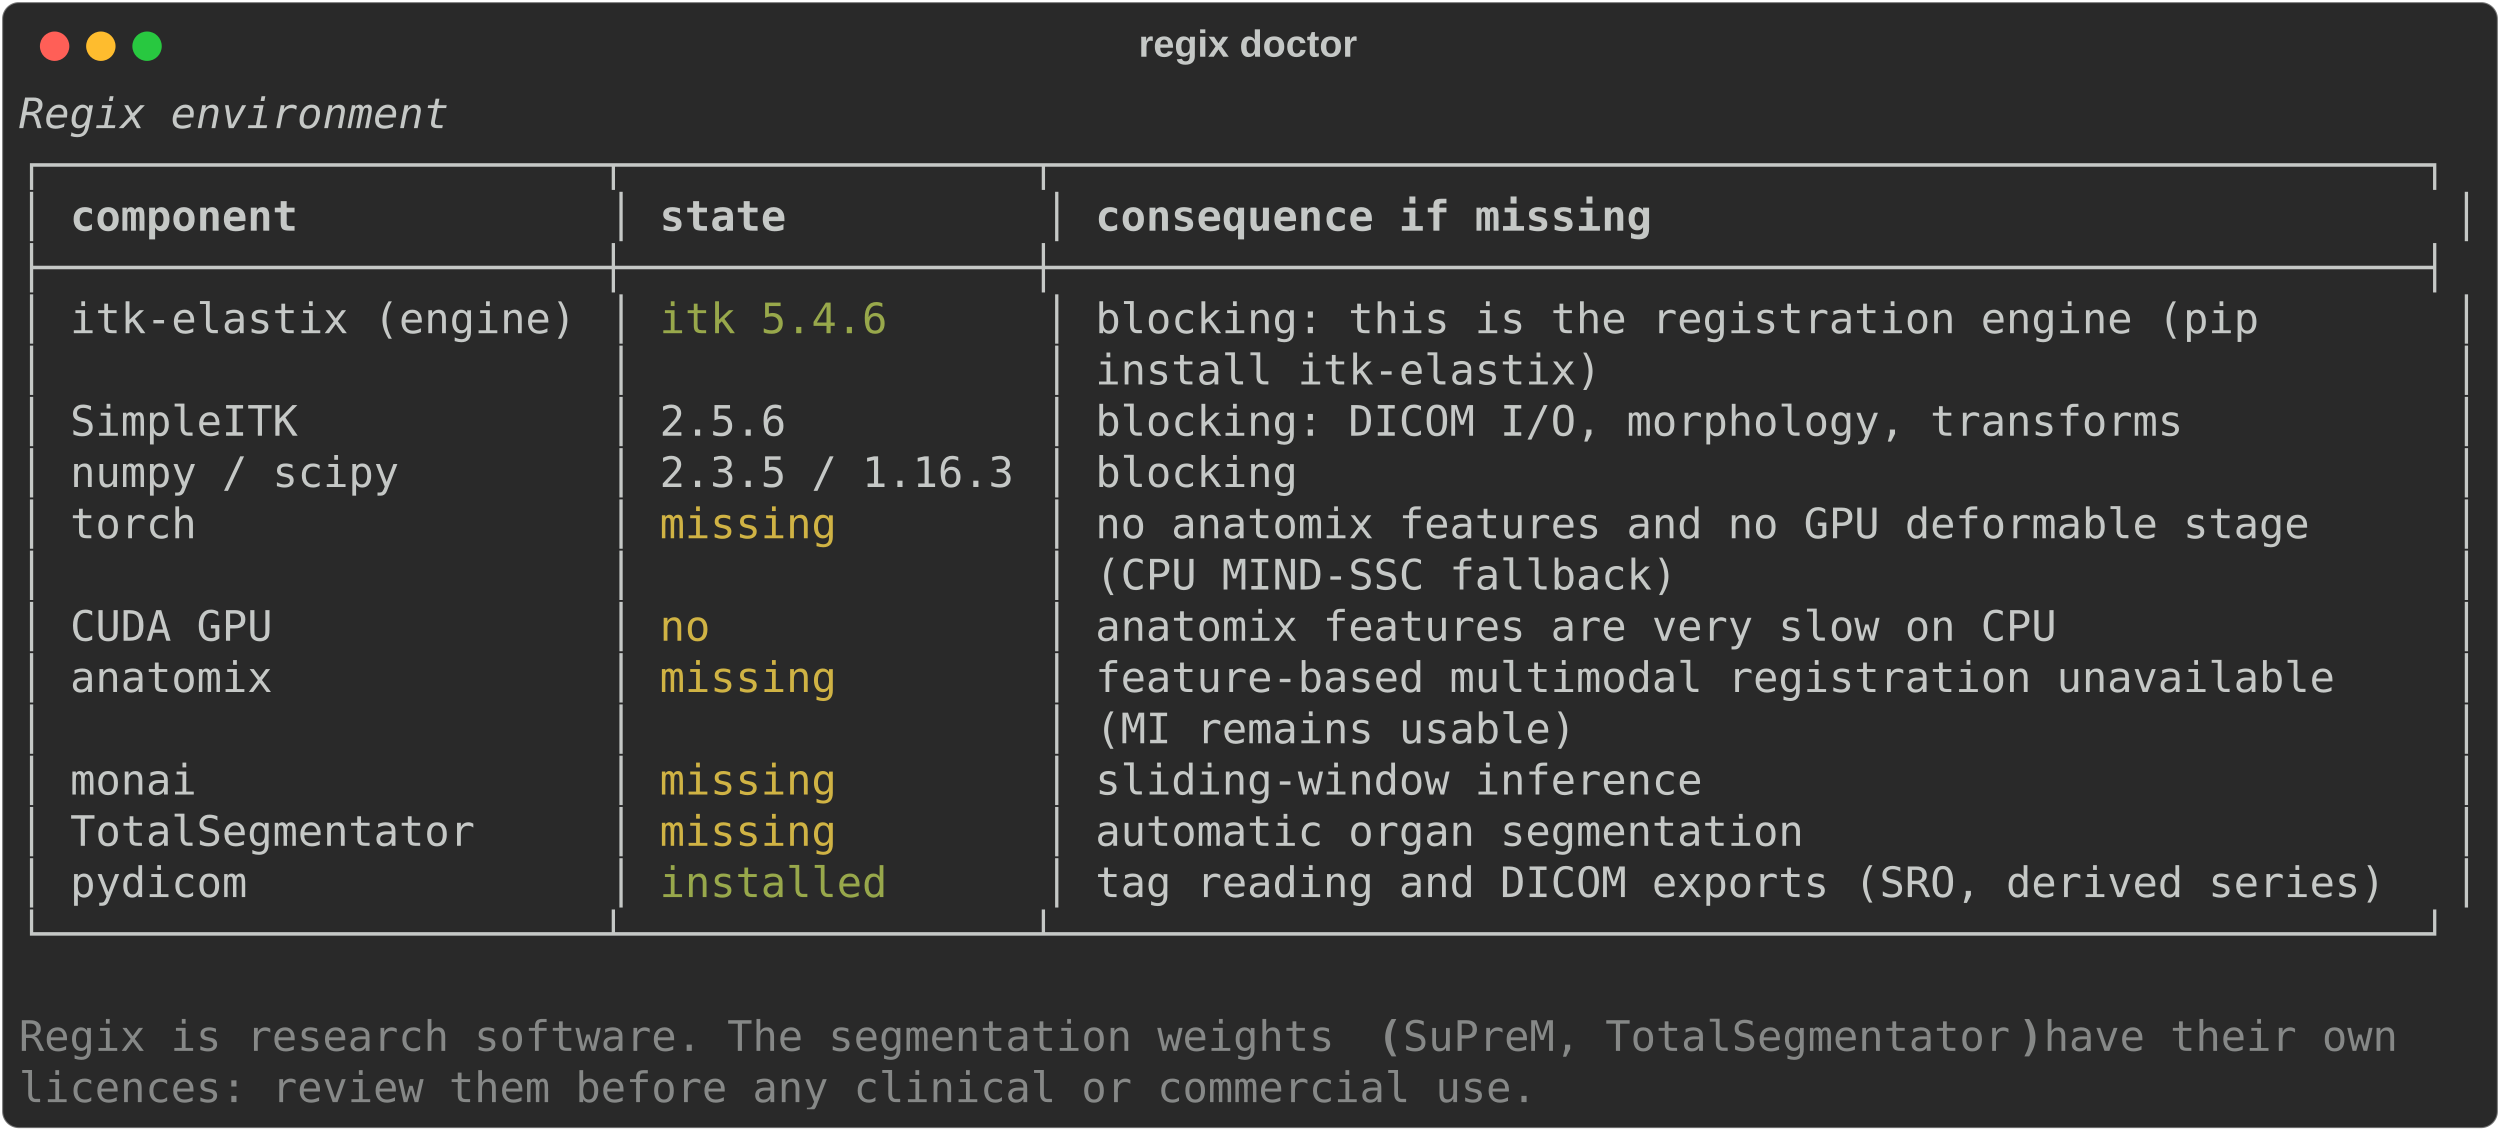
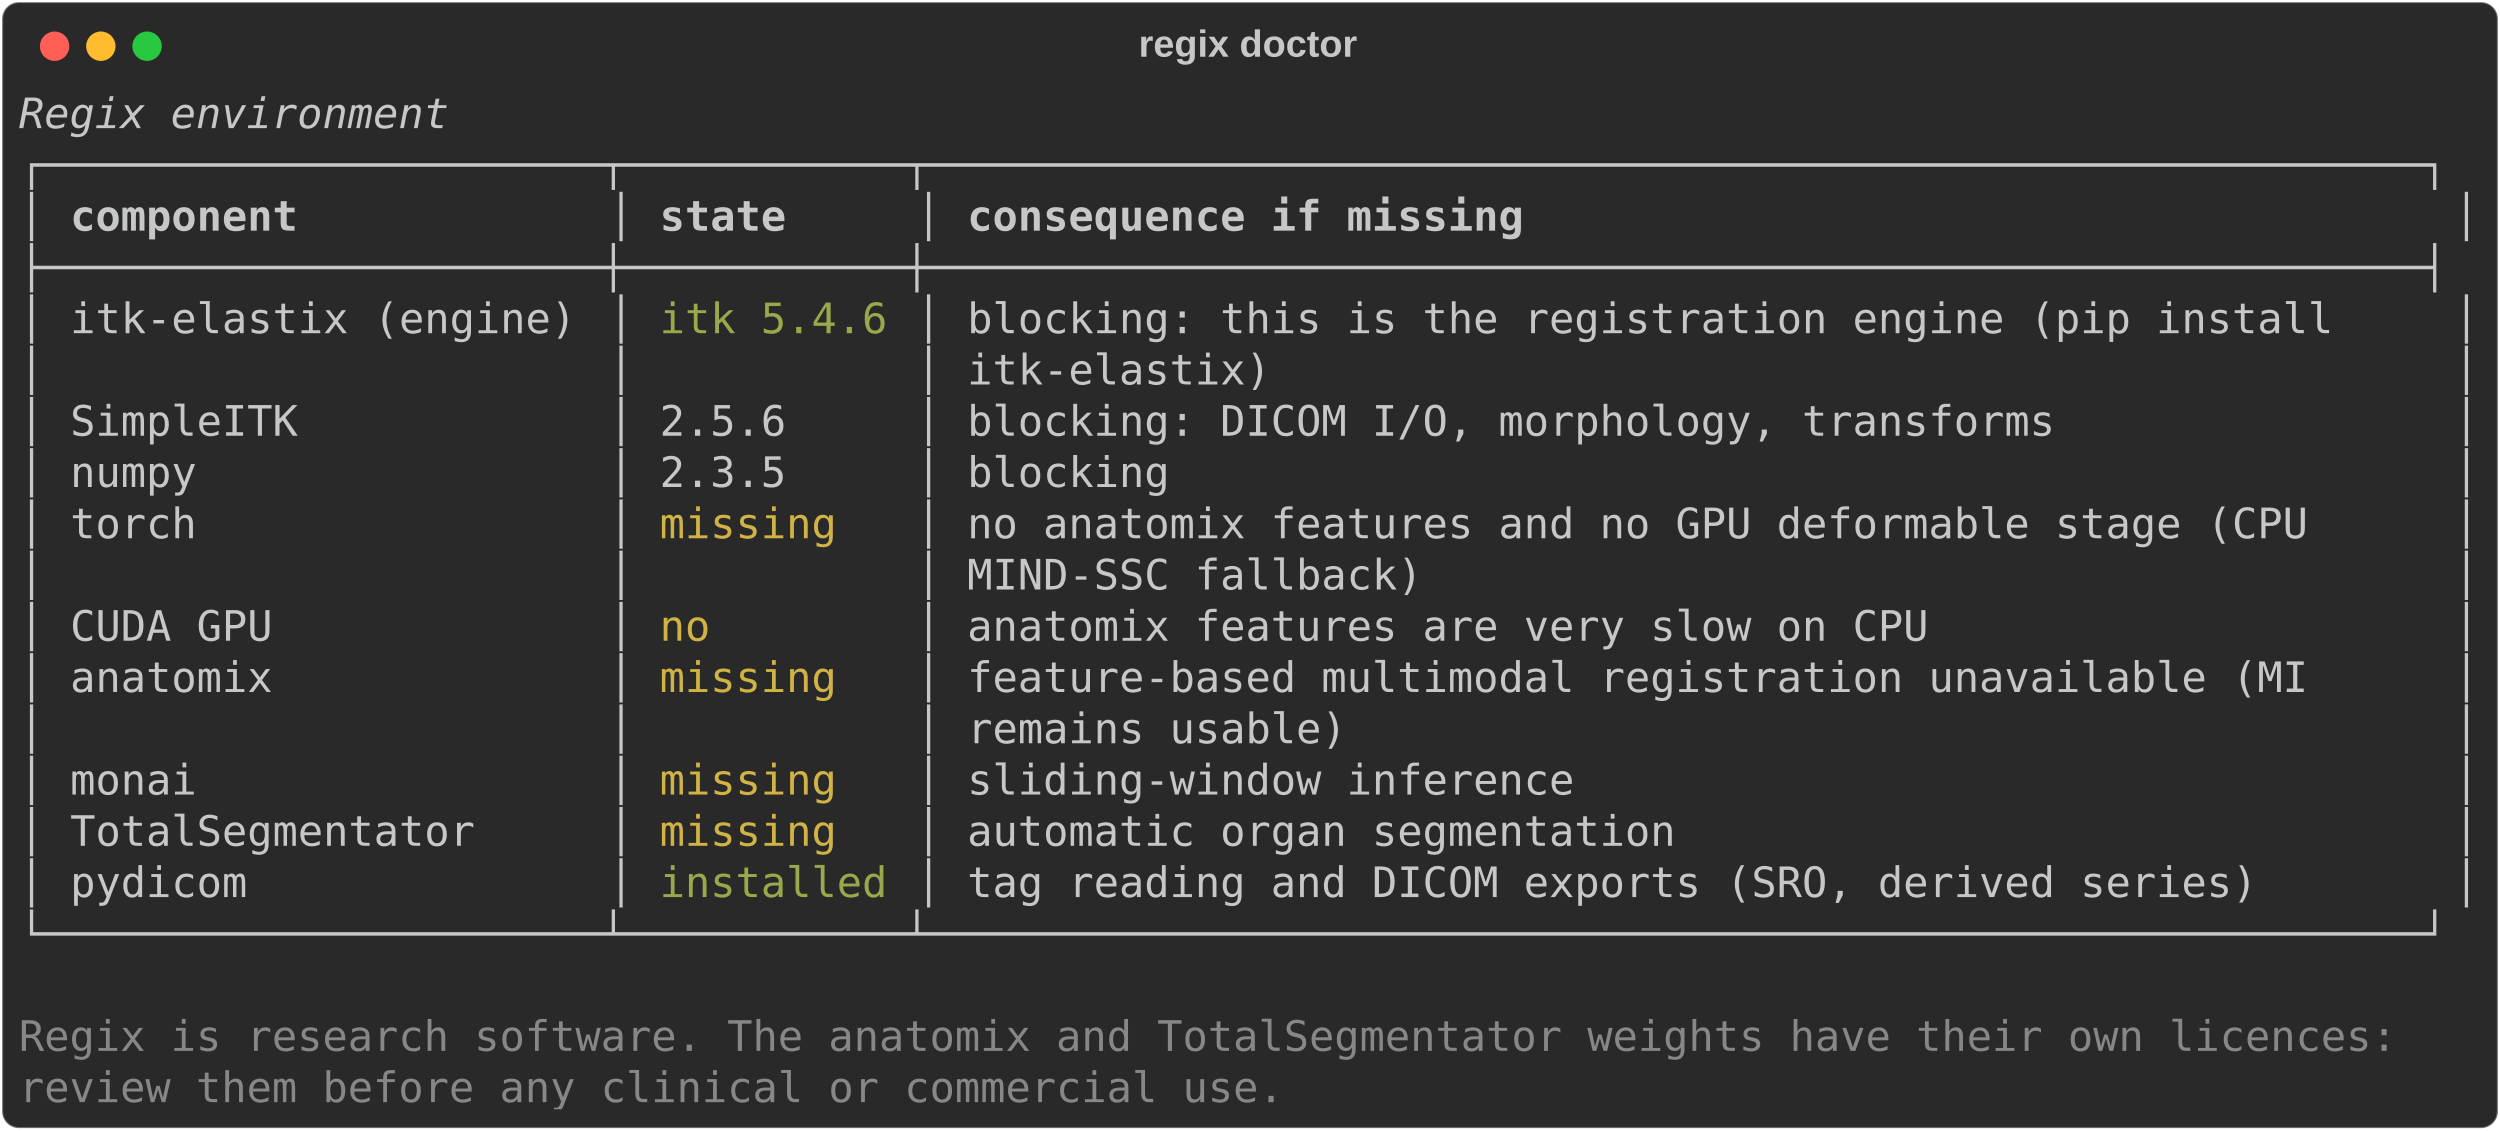
<svg xmlns="http://www.w3.org/2000/svg" class="rich-terminal" viewBox="0 0 1190 538.0">
  <style>

    @font-face {
        font-family: "Fira Code";
        src: local("FiraCode-Regular"),
                url("https://cdnjs.cloudflare.com/ajax/libs/firacode/6.2.0/woff2/FiraCode-Regular.woff2") format("woff2"),
                url("https://cdnjs.cloudflare.com/ajax/libs/firacode/6.2.0/woff/FiraCode-Regular.woff") format("woff");
        font-style: normal;
        font-weight: 400;
    }
    @font-face {
        font-family: "Fira Code";
        src: local("FiraCode-Bold"),
                url("https://cdnjs.cloudflare.com/ajax/libs/firacode/6.2.0/woff2/FiraCode-Bold.woff2") format("woff2"),
                url("https://cdnjs.cloudflare.com/ajax/libs/firacode/6.2.0/woff/FiraCode-Bold.woff") format("woff");
        font-style: bold;
        font-weight: 700;
    }

-     .terminal-2096891806-matrix {
+     .terminal-2519517599-matrix {
        font-family: Fira Code, monospace;
        font-size: 20px;
        line-height: 24.4px;
        font-variant-east-asian: full-width;
    }

-     .terminal-2096891806-title {
+     .terminal-2519517599-title {
        font-size: 18px;
        font-weight: bold;
        font-family: arial;
    }

-     .terminal-2096891806-r1 { fill: #c5c8c6;font-style: italic; }
- .terminal-2096891806-r2 { fill: #c5c8c6 }
- .terminal-2096891806-r3 { fill: #c5c8c6;font-weight: bold }
- .terminal-2096891806-r4 { fill: #98a84b }
- .terminal-2096891806-r5 { fill: #d0b344 }
- .terminal-2096891806-r6 { fill: #868887 }
- .terminal-2096891806-r7 { fill: #868887;font-weight: bold }
+     .terminal-2519517599-r1 { fill: #c5c8c6;font-style: italic; }
+ .terminal-2519517599-r2 { fill: #c5c8c6 }
+ .terminal-2519517599-r3 { fill: #c5c8c6;font-weight: bold }
+ .terminal-2519517599-r4 { fill: #98a84b }
+ .terminal-2519517599-r5 { fill: #d0b344 }
+ .terminal-2519517599-r6 { fill: #868887 }
    </style>
  <defs>
-     <clipPath id="terminal-2096891806-clip-terminal">
+     <clipPath id="terminal-2519517599-clip-terminal">
      <rect x="0" y="0" width="1170.2" height="487.0" />
    </clipPath>
-     <clipPath id="terminal-2096891806-line-0">
+     <clipPath id="terminal-2519517599-line-0">
      <rect x="0" y="1.5" width="1171.2" height="24.65" />
    </clipPath>
-     <clipPath id="terminal-2096891806-line-1">
+     <clipPath id="terminal-2519517599-line-1">
      <rect x="0" y="25.9" width="1171.2" height="24.65" />
    </clipPath>
-     <clipPath id="terminal-2096891806-line-2">
+     <clipPath id="terminal-2519517599-line-2">
      <rect x="0" y="50.3" width="1171.2" height="24.65" />
    </clipPath>
-     <clipPath id="terminal-2096891806-line-3">
+     <clipPath id="terminal-2519517599-line-3">
      <rect x="0" y="74.7" width="1171.2" height="24.65" />
    </clipPath>
-     <clipPath id="terminal-2096891806-line-4">
+     <clipPath id="terminal-2519517599-line-4">
      <rect x="0" y="99.1" width="1171.2" height="24.65" />
    </clipPath>
-     <clipPath id="terminal-2096891806-line-5">
+     <clipPath id="terminal-2519517599-line-5">
      <rect x="0" y="123.5" width="1171.2" height="24.65" />
    </clipPath>
-     <clipPath id="terminal-2096891806-line-6">
+     <clipPath id="terminal-2519517599-line-6">
      <rect x="0" y="147.9" width="1171.2" height="24.65" />
    </clipPath>
-     <clipPath id="terminal-2096891806-line-7">
+     <clipPath id="terminal-2519517599-line-7">
      <rect x="0" y="172.3" width="1171.2" height="24.65" />
    </clipPath>
-     <clipPath id="terminal-2096891806-line-8">
+     <clipPath id="terminal-2519517599-line-8">
      <rect x="0" y="196.7" width="1171.2" height="24.65" />
    </clipPath>
-     <clipPath id="terminal-2096891806-line-9">
+     <clipPath id="terminal-2519517599-line-9">
      <rect x="0" y="221.1" width="1171.2" height="24.65" />
    </clipPath>
-     <clipPath id="terminal-2096891806-line-10">
+     <clipPath id="terminal-2519517599-line-10">
      <rect x="0" y="245.5" width="1171.2" height="24.65" />
    </clipPath>
-     <clipPath id="terminal-2096891806-line-11">
+     <clipPath id="terminal-2519517599-line-11">
      <rect x="0" y="269.9" width="1171.2" height="24.65" />
    </clipPath>
-     <clipPath id="terminal-2096891806-line-12">
+     <clipPath id="terminal-2519517599-line-12">
      <rect x="0" y="294.3" width="1171.2" height="24.65" />
    </clipPath>
-     <clipPath id="terminal-2096891806-line-13">
+     <clipPath id="terminal-2519517599-line-13">
      <rect x="0" y="318.7" width="1171.2" height="24.65" />
    </clipPath>
-     <clipPath id="terminal-2096891806-line-14">
+     <clipPath id="terminal-2519517599-line-14">
      <rect x="0" y="343.1" width="1171.2" height="24.65" />
    </clipPath>
-     <clipPath id="terminal-2096891806-line-15">
+     <clipPath id="terminal-2519517599-line-15">
      <rect x="0" y="367.5" width="1171.2" height="24.65" />
    </clipPath>
-     <clipPath id="terminal-2096891806-line-16">
+     <clipPath id="terminal-2519517599-line-16">
      <rect x="0" y="391.9" width="1171.2" height="24.65" />
    </clipPath>
-     <clipPath id="terminal-2096891806-line-17">
+     <clipPath id="terminal-2519517599-line-17">
      <rect x="0" y="416.3" width="1171.2" height="24.65" />
    </clipPath>
-     <clipPath id="terminal-2096891806-line-18">
+     <clipPath id="terminal-2519517599-line-18">
      <rect x="0" y="440.7" width="1171.2" height="24.65" />
    </clipPath>
  </defs>
  <rect fill="#292929" stroke="rgba(255,255,255,0.35)" stroke-width="1" x="1" y="1" width="1188" height="536" rx="8" />
-   <text class="terminal-2096891806-title" fill="#c5c8c6" text-anchor="middle" x="594" y="27">regix doctor</text>
+   <text class="terminal-2519517599-title" fill="#c5c8c6" text-anchor="middle" x="594" y="27">regix doctor</text>
  <g transform="translate(26,22)">
    <circle cx="0" cy="0" r="7" fill="#ff5f57" />
    <circle cx="22" cy="0" r="7" fill="#febc2e" />
    <circle cx="44" cy="0" r="7" fill="#28c840" />
  </g>
-   <g transform="translate(9, 41)" clip-path="url(#terminal-2096891806-clip-terminal)">
-     <g class="terminal-2096891806-matrix">
-       <text class="terminal-2096891806-r1" x="0" y="20" textLength="1171.2" clip-path="url(#terminal-2096891806-line-0)">                                       Regix environment                                        </text>
-       <text class="terminal-2096891806-r2" x="1171.2" y="20" textLength="12.2" clip-path="url(#terminal-2096891806-line-0)">
- </text>
-       <text class="terminal-2096891806-r2" x="0" y="44.4" textLength="1171.2" clip-path="url(#terminal-2096891806-line-1)">┌──────────────────────┬────────────────┬──────────────────────────────────────────────────────┐</text>
-       <text class="terminal-2096891806-r2" x="1171.2" y="44.4" textLength="12.2" clip-path="url(#terminal-2096891806-line-1)">
- </text>
-       <text class="terminal-2096891806-r2" x="0" y="68.8" textLength="12.2" clip-path="url(#terminal-2096891806-line-2)">│</text>
-       <text class="terminal-2096891806-r3" x="24.4" y="68.8" textLength="244" clip-path="url(#terminal-2096891806-line-2)">component           </text>
-       <text class="terminal-2096891806-r2" x="280.6" y="68.8" textLength="12.2" clip-path="url(#terminal-2096891806-line-2)">│</text>
-       <text class="terminal-2096891806-r3" x="305" y="68.8" textLength="170.8" clip-path="url(#terminal-2096891806-line-2)">state         </text>
-       <text class="terminal-2096891806-r2" x="488" y="68.8" textLength="12.2" clip-path="url(#terminal-2096891806-line-2)">│</text>
-       <text class="terminal-2096891806-r3" x="512.4" y="68.8" textLength="634.4" clip-path="url(#terminal-2096891806-line-2)">consequence if missing                              </text>
-       <text class="terminal-2096891806-r2" x="1159" y="68.8" textLength="12.2" clip-path="url(#terminal-2096891806-line-2)">│</text>
-       <text class="terminal-2096891806-r2" x="1171.2" y="68.8" textLength="12.2" clip-path="url(#terminal-2096891806-line-2)">
- </text>
-       <text class="terminal-2096891806-r2" x="0" y="93.2" textLength="1171.2" clip-path="url(#terminal-2096891806-line-3)">├──────────────────────┼────────────────┼──────────────────────────────────────────────────────┤</text>
-       <text class="terminal-2096891806-r2" x="1171.2" y="93.2" textLength="12.2" clip-path="url(#terminal-2096891806-line-3)">
- </text>
-       <text class="terminal-2096891806-r2" x="0" y="117.6" textLength="12.2" clip-path="url(#terminal-2096891806-line-4)">│</text>
-       <text class="terminal-2096891806-r2" x="24.4" y="117.6" textLength="244" clip-path="url(#terminal-2096891806-line-4)">itk-elastix (engine)</text>
-       <text class="terminal-2096891806-r2" x="280.6" y="117.6" textLength="12.2" clip-path="url(#terminal-2096891806-line-4)">│</text>
-       <text class="terminal-2096891806-r4" x="305" y="117.6" textLength="109.8" clip-path="url(#terminal-2096891806-line-4)">itk 5.4.6</text>
-       <text class="terminal-2096891806-r2" x="488" y="117.6" textLength="12.2" clip-path="url(#terminal-2096891806-line-4)">│</text>
-       <text class="terminal-2096891806-r2" x="512.4" y="117.6" textLength="634.4" clip-path="url(#terminal-2096891806-line-4)">blocking: this is the registration engine (pip      </text>
-       <text class="terminal-2096891806-r2" x="1159" y="117.6" textLength="12.2" clip-path="url(#terminal-2096891806-line-4)">│</text>
-       <text class="terminal-2096891806-r2" x="1171.2" y="117.6" textLength="12.2" clip-path="url(#terminal-2096891806-line-4)">
- </text>
-       <text class="terminal-2096891806-r2" x="0" y="142" textLength="12.2" clip-path="url(#terminal-2096891806-line-5)">│</text>
-       <text class="terminal-2096891806-r2" x="280.6" y="142" textLength="12.2" clip-path="url(#terminal-2096891806-line-5)">│</text>
-       <text class="terminal-2096891806-r2" x="488" y="142" textLength="12.2" clip-path="url(#terminal-2096891806-line-5)">│</text>
-       <text class="terminal-2096891806-r2" x="512.4" y="142" textLength="634.4" clip-path="url(#terminal-2096891806-line-5)">install itk-elastix)                                </text>
-       <text class="terminal-2096891806-r2" x="1159" y="142" textLength="12.2" clip-path="url(#terminal-2096891806-line-5)">│</text>
-       <text class="terminal-2096891806-r2" x="1171.2" y="142" textLength="12.2" clip-path="url(#terminal-2096891806-line-5)">
- </text>
-       <text class="terminal-2096891806-r2" x="0" y="166.4" textLength="12.2" clip-path="url(#terminal-2096891806-line-6)">│</text>
-       <text class="terminal-2096891806-r2" x="24.4" y="166.4" textLength="244" clip-path="url(#terminal-2096891806-line-6)">SimpleITK           </text>
-       <text class="terminal-2096891806-r2" x="280.6" y="166.4" textLength="12.2" clip-path="url(#terminal-2096891806-line-6)">│</text>
-       <text class="terminal-2096891806-r2" x="305" y="166.4" textLength="170.8" clip-path="url(#terminal-2096891806-line-6)">2.5.6         </text>
-       <text class="terminal-2096891806-r2" x="488" y="166.4" textLength="12.2" clip-path="url(#terminal-2096891806-line-6)">│</text>
-       <text class="terminal-2096891806-r2" x="512.4" y="166.4" textLength="634.4" clip-path="url(#terminal-2096891806-line-6)">blocking: DICOM I/O, morphology, transforms         </text>
-       <text class="terminal-2096891806-r2" x="1159" y="166.4" textLength="12.2" clip-path="url(#terminal-2096891806-line-6)">│</text>
-       <text class="terminal-2096891806-r2" x="1171.2" y="166.4" textLength="12.2" clip-path="url(#terminal-2096891806-line-6)">
- </text>
-       <text class="terminal-2096891806-r2" x="0" y="190.8" textLength="12.2" clip-path="url(#terminal-2096891806-line-7)">│</text>
-       <text class="terminal-2096891806-r2" x="24.4" y="190.8" textLength="244" clip-path="url(#terminal-2096891806-line-7)">numpy / scipy       </text>
-       <text class="terminal-2096891806-r2" x="280.6" y="190.8" textLength="12.2" clip-path="url(#terminal-2096891806-line-7)">│</text>
-       <text class="terminal-2096891806-r2" x="305" y="190.8" textLength="170.8" clip-path="url(#terminal-2096891806-line-7)">2.3.5 / 1.16.3</text>
-       <text class="terminal-2096891806-r2" x="488" y="190.8" textLength="12.2" clip-path="url(#terminal-2096891806-line-7)">│</text>
-       <text class="terminal-2096891806-r2" x="512.4" y="190.8" textLength="634.4" clip-path="url(#terminal-2096891806-line-7)">blocking                                            </text>
-       <text class="terminal-2096891806-r2" x="1159" y="190.8" textLength="12.2" clip-path="url(#terminal-2096891806-line-7)">│</text>
-       <text class="terminal-2096891806-r2" x="1171.2" y="190.8" textLength="12.2" clip-path="url(#terminal-2096891806-line-7)">
- </text>
-       <text class="terminal-2096891806-r2" x="0" y="215.2" textLength="12.2" clip-path="url(#terminal-2096891806-line-8)">│</text>
-       <text class="terminal-2096891806-r2" x="24.4" y="215.2" textLength="244" clip-path="url(#terminal-2096891806-line-8)">torch               </text>
-       <text class="terminal-2096891806-r2" x="280.6" y="215.2" textLength="12.2" clip-path="url(#terminal-2096891806-line-8)">│</text>
-       <text class="terminal-2096891806-r5" x="305" y="215.2" textLength="85.4" clip-path="url(#terminal-2096891806-line-8)">missing</text>
-       <text class="terminal-2096891806-r2" x="488" y="215.2" textLength="12.2" clip-path="url(#terminal-2096891806-line-8)">│</text>
-       <text class="terminal-2096891806-r2" x="512.4" y="215.2" textLength="634.4" clip-path="url(#terminal-2096891806-line-8)">no anatomix features and no GPU deformable stage    </text>
-       <text class="terminal-2096891806-r2" x="1159" y="215.2" textLength="12.2" clip-path="url(#terminal-2096891806-line-8)">│</text>
-       <text class="terminal-2096891806-r2" x="1171.2" y="215.2" textLength="12.2" clip-path="url(#terminal-2096891806-line-8)">
- </text>
-       <text class="terminal-2096891806-r2" x="0" y="239.6" textLength="12.2" clip-path="url(#terminal-2096891806-line-9)">│</text>
-       <text class="terminal-2096891806-r2" x="280.6" y="239.6" textLength="12.2" clip-path="url(#terminal-2096891806-line-9)">│</text>
-       <text class="terminal-2096891806-r2" x="488" y="239.6" textLength="12.2" clip-path="url(#terminal-2096891806-line-9)">│</text>
-       <text class="terminal-2096891806-r2" x="512.4" y="239.6" textLength="634.4" clip-path="url(#terminal-2096891806-line-9)">(CPU MIND-SSC fallback)                             </text>
-       <text class="terminal-2096891806-r2" x="1159" y="239.6" textLength="12.2" clip-path="url(#terminal-2096891806-line-9)">│</text>
-       <text class="terminal-2096891806-r2" x="1171.2" y="239.6" textLength="12.2" clip-path="url(#terminal-2096891806-line-9)">
- </text>
-       <text class="terminal-2096891806-r2" x="0" y="264" textLength="12.2" clip-path="url(#terminal-2096891806-line-10)">│</text>
-       <text class="terminal-2096891806-r2" x="24.4" y="264" textLength="244" clip-path="url(#terminal-2096891806-line-10)">CUDA GPU            </text>
-       <text class="terminal-2096891806-r2" x="280.6" y="264" textLength="12.2" clip-path="url(#terminal-2096891806-line-10)">│</text>
-       <text class="terminal-2096891806-r5" x="305" y="264" textLength="24.4" clip-path="url(#terminal-2096891806-line-10)">no</text>
-       <text class="terminal-2096891806-r2" x="488" y="264" textLength="12.2" clip-path="url(#terminal-2096891806-line-10)">│</text>
-       <text class="terminal-2096891806-r2" x="512.4" y="264" textLength="634.4" clip-path="url(#terminal-2096891806-line-10)">anatomix features are very slow on CPU              </text>
-       <text class="terminal-2096891806-r2" x="1159" y="264" textLength="12.2" clip-path="url(#terminal-2096891806-line-10)">│</text>
-       <text class="terminal-2096891806-r2" x="1171.2" y="264" textLength="12.2" clip-path="url(#terminal-2096891806-line-10)">
- </text>
-       <text class="terminal-2096891806-r2" x="0" y="288.4" textLength="12.2" clip-path="url(#terminal-2096891806-line-11)">│</text>
-       <text class="terminal-2096891806-r2" x="24.4" y="288.4" textLength="244" clip-path="url(#terminal-2096891806-line-11)">anatomix            </text>
-       <text class="terminal-2096891806-r2" x="280.6" y="288.4" textLength="12.2" clip-path="url(#terminal-2096891806-line-11)">│</text>
-       <text class="terminal-2096891806-r5" x="305" y="288.4" textLength="85.4" clip-path="url(#terminal-2096891806-line-11)">missing</text>
-       <text class="terminal-2096891806-r2" x="488" y="288.4" textLength="12.2" clip-path="url(#terminal-2096891806-line-11)">│</text>
-       <text class="terminal-2096891806-r2" x="512.4" y="288.4" textLength="634.4" clip-path="url(#terminal-2096891806-line-11)">feature-based multimodal registration unavailable   </text>
-       <text class="terminal-2096891806-r2" x="1159" y="288.4" textLength="12.2" clip-path="url(#terminal-2096891806-line-11)">│</text>
-       <text class="terminal-2096891806-r2" x="1171.2" y="288.4" textLength="12.2" clip-path="url(#terminal-2096891806-line-11)">
- </text>
-       <text class="terminal-2096891806-r2" x="0" y="312.8" textLength="12.2" clip-path="url(#terminal-2096891806-line-12)">│</text>
-       <text class="terminal-2096891806-r2" x="280.6" y="312.8" textLength="12.2" clip-path="url(#terminal-2096891806-line-12)">│</text>
-       <text class="terminal-2096891806-r2" x="488" y="312.8" textLength="12.2" clip-path="url(#terminal-2096891806-line-12)">│</text>
-       <text class="terminal-2096891806-r2" x="512.4" y="312.8" textLength="634.4" clip-path="url(#terminal-2096891806-line-12)">(MI remains usable)                                 </text>
-       <text class="terminal-2096891806-r2" x="1159" y="312.8" textLength="12.2" clip-path="url(#terminal-2096891806-line-12)">│</text>
-       <text class="terminal-2096891806-r2" x="1171.2" y="312.8" textLength="12.2" clip-path="url(#terminal-2096891806-line-12)">
- </text>
-       <text class="terminal-2096891806-r2" x="0" y="337.2" textLength="12.2" clip-path="url(#terminal-2096891806-line-13)">│</text>
-       <text class="terminal-2096891806-r2" x="24.4" y="337.2" textLength="244" clip-path="url(#terminal-2096891806-line-13)">monai               </text>
-       <text class="terminal-2096891806-r2" x="280.6" y="337.2" textLength="12.2" clip-path="url(#terminal-2096891806-line-13)">│</text>
-       <text class="terminal-2096891806-r5" x="305" y="337.2" textLength="85.4" clip-path="url(#terminal-2096891806-line-13)">missing</text>
-       <text class="terminal-2096891806-r2" x="488" y="337.2" textLength="12.2" clip-path="url(#terminal-2096891806-line-13)">│</text>
-       <text class="terminal-2096891806-r2" x="512.4" y="337.2" textLength="634.4" clip-path="url(#terminal-2096891806-line-13)">sliding-window inference                            </text>
-       <text class="terminal-2096891806-r2" x="1159" y="337.2" textLength="12.2" clip-path="url(#terminal-2096891806-line-13)">│</text>
-       <text class="terminal-2096891806-r2" x="1171.2" y="337.2" textLength="12.2" clip-path="url(#terminal-2096891806-line-13)">
- </text>
-       <text class="terminal-2096891806-r2" x="0" y="361.6" textLength="12.2" clip-path="url(#terminal-2096891806-line-14)">│</text>
-       <text class="terminal-2096891806-r2" x="24.4" y="361.6" textLength="244" clip-path="url(#terminal-2096891806-line-14)">TotalSegmentator    </text>
-       <text class="terminal-2096891806-r2" x="280.6" y="361.6" textLength="12.2" clip-path="url(#terminal-2096891806-line-14)">│</text>
-       <text class="terminal-2096891806-r5" x="305" y="361.6" textLength="85.4" clip-path="url(#terminal-2096891806-line-14)">missing</text>
-       <text class="terminal-2096891806-r2" x="488" y="361.6" textLength="12.2" clip-path="url(#terminal-2096891806-line-14)">│</text>
-       <text class="terminal-2096891806-r2" x="512.4" y="361.6" textLength="634.4" clip-path="url(#terminal-2096891806-line-14)">automatic organ segmentation                        </text>
-       <text class="terminal-2096891806-r2" x="1159" y="361.6" textLength="12.2" clip-path="url(#terminal-2096891806-line-14)">│</text>
-       <text class="terminal-2096891806-r2" x="1171.2" y="361.6" textLength="12.2" clip-path="url(#terminal-2096891806-line-14)">
- </text>
-       <text class="terminal-2096891806-r2" x="0" y="386" textLength="12.2" clip-path="url(#terminal-2096891806-line-15)">│</text>
-       <text class="terminal-2096891806-r2" x="24.4" y="386" textLength="244" clip-path="url(#terminal-2096891806-line-15)">pydicom             </text>
-       <text class="terminal-2096891806-r2" x="280.6" y="386" textLength="12.2" clip-path="url(#terminal-2096891806-line-15)">│</text>
-       <text class="terminal-2096891806-r4" x="305" y="386" textLength="109.8" clip-path="url(#terminal-2096891806-line-15)">installed</text>
-       <text class="terminal-2096891806-r2" x="488" y="386" textLength="12.2" clip-path="url(#terminal-2096891806-line-15)">│</text>
-       <text class="terminal-2096891806-r2" x="512.4" y="386" textLength="634.4" clip-path="url(#terminal-2096891806-line-15)">tag reading and DICOM exports (SRO, derived series) </text>
-       <text class="terminal-2096891806-r2" x="1159" y="386" textLength="12.2" clip-path="url(#terminal-2096891806-line-15)">│</text>
-       <text class="terminal-2096891806-r2" x="1171.2" y="386" textLength="12.2" clip-path="url(#terminal-2096891806-line-15)">
- </text>
-       <text class="terminal-2096891806-r2" x="0" y="410.4" textLength="1171.2" clip-path="url(#terminal-2096891806-line-16)">└──────────────────────┴────────────────┴──────────────────────────────────────────────────────┘</text>
-       <text class="terminal-2096891806-r2" x="1171.2" y="410.4" textLength="12.2" clip-path="url(#terminal-2096891806-line-16)">
- </text>
-       <text class="terminal-2096891806-r2" x="1171.2" y="434.8" textLength="12.2" clip-path="url(#terminal-2096891806-line-17)">
- </text>
-       <text class="terminal-2096891806-r6" x="0" y="459.2" textLength="646.6" clip-path="url(#terminal-2096891806-line-18)">Regix is research software. The segmentation weights </text>
-       <text class="terminal-2096891806-r7" x="646.6" y="459.2" textLength="12.2" clip-path="url(#terminal-2096891806-line-18)">(</text>
-       <text class="terminal-2096891806-r6" x="658.8" y="459.2" textLength="292.8" clip-path="url(#terminal-2096891806-line-18)">SuPreM, TotalSegmentator</text>
-       <text class="terminal-2096891806-r7" x="951.6" y="459.2" textLength="12.2" clip-path="url(#terminal-2096891806-line-18)">)</text>
-       <text class="terminal-2096891806-r6" x="963.8" y="459.2" textLength="195.2" clip-path="url(#terminal-2096891806-line-18)"> have their own </text>
-       <text class="terminal-2096891806-r2" x="1171.2" y="459.2" textLength="12.2" clip-path="url(#terminal-2096891806-line-18)">
- </text>
-       <text class="terminal-2096891806-r6" x="0" y="483.6" textLength="732" clip-path="url(#terminal-2096891806-line-19)">licences: review them before any clinical or commercial use.</text>
-       <text class="terminal-2096891806-r2" x="1171.2" y="483.6" textLength="12.2" clip-path="url(#terminal-2096891806-line-19)">
+   <g transform="translate(9, 41)" clip-path="url(#terminal-2519517599-clip-terminal)">
+     <g class="terminal-2519517599-matrix">
+       <text class="terminal-2519517599-r1" x="0" y="20" textLength="1171.2" clip-path="url(#terminal-2519517599-line-0)">                                       Regix environment                                        </text>
+       <text class="terminal-2519517599-r2" x="1171.2" y="20" textLength="12.2" clip-path="url(#terminal-2519517599-line-0)">
+ </text>
+       <text class="terminal-2519517599-r2" x="0" y="44.4" textLength="1171.2" clip-path="url(#terminal-2519517599-line-1)">┌──────────────────────┬───────────┬───────────────────────────────────────────────────────────┐</text>
+       <text class="terminal-2519517599-r2" x="1171.2" y="44.4" textLength="12.2" clip-path="url(#terminal-2519517599-line-1)">
+ </text>
+       <text class="terminal-2519517599-r2" x="0" y="68.8" textLength="12.2" clip-path="url(#terminal-2519517599-line-2)">│</text>
+       <text class="terminal-2519517599-r3" x="24.4" y="68.8" textLength="244" clip-path="url(#terminal-2519517599-line-2)">component           </text>
+       <text class="terminal-2519517599-r2" x="280.6" y="68.8" textLength="12.2" clip-path="url(#terminal-2519517599-line-2)">│</text>
+       <text class="terminal-2519517599-r3" x="305" y="68.8" textLength="109.8" clip-path="url(#terminal-2519517599-line-2)">state    </text>
+       <text class="terminal-2519517599-r2" x="427" y="68.8" textLength="12.2" clip-path="url(#terminal-2519517599-line-2)">│</text>
+       <text class="terminal-2519517599-r3" x="451.4" y="68.8" textLength="695.4" clip-path="url(#terminal-2519517599-line-2)">consequence if missing                                   </text>
+       <text class="terminal-2519517599-r2" x="1159" y="68.8" textLength="12.2" clip-path="url(#terminal-2519517599-line-2)">│</text>
+       <text class="terminal-2519517599-r2" x="1171.2" y="68.8" textLength="12.2" clip-path="url(#terminal-2519517599-line-2)">
+ </text>
+       <text class="terminal-2519517599-r2" x="0" y="93.2" textLength="1171.2" clip-path="url(#terminal-2519517599-line-3)">├──────────────────────┼───────────┼───────────────────────────────────────────────────────────┤</text>
+       <text class="terminal-2519517599-r2" x="1171.2" y="93.2" textLength="12.2" clip-path="url(#terminal-2519517599-line-3)">
+ </text>
+       <text class="terminal-2519517599-r2" x="0" y="117.6" textLength="12.2" clip-path="url(#terminal-2519517599-line-4)">│</text>
+       <text class="terminal-2519517599-r2" x="24.4" y="117.6" textLength="244" clip-path="url(#terminal-2519517599-line-4)">itk-elastix (engine)</text>
+       <text class="terminal-2519517599-r2" x="280.6" y="117.6" textLength="12.2" clip-path="url(#terminal-2519517599-line-4)">│</text>
+       <text class="terminal-2519517599-r4" x="305" y="117.6" textLength="109.8" clip-path="url(#terminal-2519517599-line-4)">itk 5.4.6</text>
+       <text class="terminal-2519517599-r2" x="427" y="117.6" textLength="12.2" clip-path="url(#terminal-2519517599-line-4)">│</text>
+       <text class="terminal-2519517599-r2" x="451.4" y="117.6" textLength="695.4" clip-path="url(#terminal-2519517599-line-4)">blocking: this is the registration engine (pip install   </text>
+       <text class="terminal-2519517599-r2" x="1159" y="117.6" textLength="12.2" clip-path="url(#terminal-2519517599-line-4)">│</text>
+       <text class="terminal-2519517599-r2" x="1171.2" y="117.6" textLength="12.2" clip-path="url(#terminal-2519517599-line-4)">
+ </text>
+       <text class="terminal-2519517599-r2" x="0" y="142" textLength="12.2" clip-path="url(#terminal-2519517599-line-5)">│</text>
+       <text class="terminal-2519517599-r2" x="280.6" y="142" textLength="12.2" clip-path="url(#terminal-2519517599-line-5)">│</text>
+       <text class="terminal-2519517599-r2" x="427" y="142" textLength="12.2" clip-path="url(#terminal-2519517599-line-5)">│</text>
+       <text class="terminal-2519517599-r2" x="451.4" y="142" textLength="695.4" clip-path="url(#terminal-2519517599-line-5)">itk-elastix)                                             </text>
+       <text class="terminal-2519517599-r2" x="1159" y="142" textLength="12.2" clip-path="url(#terminal-2519517599-line-5)">│</text>
+       <text class="terminal-2519517599-r2" x="1171.2" y="142" textLength="12.2" clip-path="url(#terminal-2519517599-line-5)">
+ </text>
+       <text class="terminal-2519517599-r2" x="0" y="166.4" textLength="12.2" clip-path="url(#terminal-2519517599-line-6)">│</text>
+       <text class="terminal-2519517599-r2" x="24.4" y="166.4" textLength="244" clip-path="url(#terminal-2519517599-line-6)">SimpleITK           </text>
+       <text class="terminal-2519517599-r2" x="280.6" y="166.4" textLength="12.2" clip-path="url(#terminal-2519517599-line-6)">│</text>
+       <text class="terminal-2519517599-r2" x="305" y="166.4" textLength="109.8" clip-path="url(#terminal-2519517599-line-6)">2.5.6    </text>
+       <text class="terminal-2519517599-r2" x="427" y="166.4" textLength="12.2" clip-path="url(#terminal-2519517599-line-6)">│</text>
+       <text class="terminal-2519517599-r2" x="451.4" y="166.4" textLength="695.4" clip-path="url(#terminal-2519517599-line-6)">blocking: DICOM I/O, morphology, transforms              </text>
+       <text class="terminal-2519517599-r2" x="1159" y="166.4" textLength="12.2" clip-path="url(#terminal-2519517599-line-6)">│</text>
+       <text class="terminal-2519517599-r2" x="1171.2" y="166.4" textLength="12.2" clip-path="url(#terminal-2519517599-line-6)">
+ </text>
+       <text class="terminal-2519517599-r2" x="0" y="190.8" textLength="12.2" clip-path="url(#terminal-2519517599-line-7)">│</text>
+       <text class="terminal-2519517599-r2" x="24.4" y="190.8" textLength="244" clip-path="url(#terminal-2519517599-line-7)">numpy               </text>
+       <text class="terminal-2519517599-r2" x="280.6" y="190.8" textLength="12.2" clip-path="url(#terminal-2519517599-line-7)">│</text>
+       <text class="terminal-2519517599-r2" x="305" y="190.8" textLength="109.8" clip-path="url(#terminal-2519517599-line-7)">2.3.5    </text>
+       <text class="terminal-2519517599-r2" x="427" y="190.8" textLength="12.2" clip-path="url(#terminal-2519517599-line-7)">│</text>
+       <text class="terminal-2519517599-r2" x="451.4" y="190.8" textLength="695.4" clip-path="url(#terminal-2519517599-line-7)">blocking                                                 </text>
+       <text class="terminal-2519517599-r2" x="1159" y="190.8" textLength="12.2" clip-path="url(#terminal-2519517599-line-7)">│</text>
+       <text class="terminal-2519517599-r2" x="1171.2" y="190.8" textLength="12.2" clip-path="url(#terminal-2519517599-line-7)">
+ </text>
+       <text class="terminal-2519517599-r2" x="0" y="215.2" textLength="12.2" clip-path="url(#terminal-2519517599-line-8)">│</text>
+       <text class="terminal-2519517599-r2" x="24.4" y="215.2" textLength="244" clip-path="url(#terminal-2519517599-line-8)">torch               </text>
+       <text class="terminal-2519517599-r2" x="280.6" y="215.2" textLength="12.2" clip-path="url(#terminal-2519517599-line-8)">│</text>
+       <text class="terminal-2519517599-r5" x="305" y="215.2" textLength="85.4" clip-path="url(#terminal-2519517599-line-8)">missing</text>
+       <text class="terminal-2519517599-r2" x="427" y="215.2" textLength="12.2" clip-path="url(#terminal-2519517599-line-8)">│</text>
+       <text class="terminal-2519517599-r2" x="451.4" y="215.2" textLength="695.4" clip-path="url(#terminal-2519517599-line-8)">no anatomix features and no GPU deformable stage (CPU    </text>
+       <text class="terminal-2519517599-r2" x="1159" y="215.2" textLength="12.2" clip-path="url(#terminal-2519517599-line-8)">│</text>
+       <text class="terminal-2519517599-r2" x="1171.2" y="215.2" textLength="12.2" clip-path="url(#terminal-2519517599-line-8)">
+ </text>
+       <text class="terminal-2519517599-r2" x="0" y="239.6" textLength="12.2" clip-path="url(#terminal-2519517599-line-9)">│</text>
+       <text class="terminal-2519517599-r2" x="280.6" y="239.6" textLength="12.2" clip-path="url(#terminal-2519517599-line-9)">│</text>
+       <text class="terminal-2519517599-r2" x="427" y="239.6" textLength="12.2" clip-path="url(#terminal-2519517599-line-9)">│</text>
+       <text class="terminal-2519517599-r2" x="451.4" y="239.6" textLength="695.4" clip-path="url(#terminal-2519517599-line-9)">MIND-SSC fallback)                                       </text>
+       <text class="terminal-2519517599-r2" x="1159" y="239.6" textLength="12.2" clip-path="url(#terminal-2519517599-line-9)">│</text>
+       <text class="terminal-2519517599-r2" x="1171.2" y="239.6" textLength="12.2" clip-path="url(#terminal-2519517599-line-9)">
+ </text>
+       <text class="terminal-2519517599-r2" x="0" y="264" textLength="12.2" clip-path="url(#terminal-2519517599-line-10)">│</text>
+       <text class="terminal-2519517599-r2" x="24.4" y="264" textLength="244" clip-path="url(#terminal-2519517599-line-10)">CUDA GPU            </text>
+       <text class="terminal-2519517599-r2" x="280.6" y="264" textLength="12.2" clip-path="url(#terminal-2519517599-line-10)">│</text>
+       <text class="terminal-2519517599-r5" x="305" y="264" textLength="24.4" clip-path="url(#terminal-2519517599-line-10)">no</text>
+       <text class="terminal-2519517599-r2" x="427" y="264" textLength="12.2" clip-path="url(#terminal-2519517599-line-10)">│</text>
+       <text class="terminal-2519517599-r2" x="451.4" y="264" textLength="695.4" clip-path="url(#terminal-2519517599-line-10)">anatomix features are very slow on CPU                   </text>
+       <text class="terminal-2519517599-r2" x="1159" y="264" textLength="12.2" clip-path="url(#terminal-2519517599-line-10)">│</text>
+       <text class="terminal-2519517599-r2" x="1171.2" y="264" textLength="12.2" clip-path="url(#terminal-2519517599-line-10)">
+ </text>
+       <text class="terminal-2519517599-r2" x="0" y="288.4" textLength="12.2" clip-path="url(#terminal-2519517599-line-11)">│</text>
+       <text class="terminal-2519517599-r2" x="24.4" y="288.4" textLength="244" clip-path="url(#terminal-2519517599-line-11)">anatomix            </text>
+       <text class="terminal-2519517599-r2" x="280.6" y="288.4" textLength="12.2" clip-path="url(#terminal-2519517599-line-11)">│</text>
+       <text class="terminal-2519517599-r5" x="305" y="288.4" textLength="85.4" clip-path="url(#terminal-2519517599-line-11)">missing</text>
+       <text class="terminal-2519517599-r2" x="427" y="288.4" textLength="12.2" clip-path="url(#terminal-2519517599-line-11)">│</text>
+       <text class="terminal-2519517599-r2" x="451.4" y="288.4" textLength="695.4" clip-path="url(#terminal-2519517599-line-11)">feature-based multimodal registration unavailable (MI    </text>
+       <text class="terminal-2519517599-r2" x="1159" y="288.4" textLength="12.2" clip-path="url(#terminal-2519517599-line-11)">│</text>
+       <text class="terminal-2519517599-r2" x="1171.2" y="288.4" textLength="12.2" clip-path="url(#terminal-2519517599-line-11)">
+ </text>
+       <text class="terminal-2519517599-r2" x="0" y="312.8" textLength="12.2" clip-path="url(#terminal-2519517599-line-12)">│</text>
+       <text class="terminal-2519517599-r2" x="280.6" y="312.8" textLength="12.2" clip-path="url(#terminal-2519517599-line-12)">│</text>
+       <text class="terminal-2519517599-r2" x="427" y="312.8" textLength="12.2" clip-path="url(#terminal-2519517599-line-12)">│</text>
+       <text class="terminal-2519517599-r2" x="451.4" y="312.8" textLength="695.4" clip-path="url(#terminal-2519517599-line-12)">remains usable)                                          </text>
+       <text class="terminal-2519517599-r2" x="1159" y="312.8" textLength="12.2" clip-path="url(#terminal-2519517599-line-12)">│</text>
+       <text class="terminal-2519517599-r2" x="1171.2" y="312.8" textLength="12.2" clip-path="url(#terminal-2519517599-line-12)">
+ </text>
+       <text class="terminal-2519517599-r2" x="0" y="337.2" textLength="12.2" clip-path="url(#terminal-2519517599-line-13)">│</text>
+       <text class="terminal-2519517599-r2" x="24.4" y="337.2" textLength="244" clip-path="url(#terminal-2519517599-line-13)">monai               </text>
+       <text class="terminal-2519517599-r2" x="280.6" y="337.2" textLength="12.2" clip-path="url(#terminal-2519517599-line-13)">│</text>
+       <text class="terminal-2519517599-r5" x="305" y="337.2" textLength="85.4" clip-path="url(#terminal-2519517599-line-13)">missing</text>
+       <text class="terminal-2519517599-r2" x="427" y="337.2" textLength="12.2" clip-path="url(#terminal-2519517599-line-13)">│</text>
+       <text class="terminal-2519517599-r2" x="451.4" y="337.2" textLength="695.4" clip-path="url(#terminal-2519517599-line-13)">sliding-window inference                                 </text>
+       <text class="terminal-2519517599-r2" x="1159" y="337.2" textLength="12.2" clip-path="url(#terminal-2519517599-line-13)">│</text>
+       <text class="terminal-2519517599-r2" x="1171.2" y="337.2" textLength="12.2" clip-path="url(#terminal-2519517599-line-13)">
+ </text>
+       <text class="terminal-2519517599-r2" x="0" y="361.6" textLength="12.2" clip-path="url(#terminal-2519517599-line-14)">│</text>
+       <text class="terminal-2519517599-r2" x="24.4" y="361.6" textLength="244" clip-path="url(#terminal-2519517599-line-14)">TotalSegmentator    </text>
+       <text class="terminal-2519517599-r2" x="280.6" y="361.6" textLength="12.2" clip-path="url(#terminal-2519517599-line-14)">│</text>
+       <text class="terminal-2519517599-r5" x="305" y="361.6" textLength="85.4" clip-path="url(#terminal-2519517599-line-14)">missing</text>
+       <text class="terminal-2519517599-r2" x="427" y="361.6" textLength="12.2" clip-path="url(#terminal-2519517599-line-14)">│</text>
+       <text class="terminal-2519517599-r2" x="451.4" y="361.6" textLength="695.4" clip-path="url(#terminal-2519517599-line-14)">automatic organ segmentation                             </text>
+       <text class="terminal-2519517599-r2" x="1159" y="361.6" textLength="12.2" clip-path="url(#terminal-2519517599-line-14)">│</text>
+       <text class="terminal-2519517599-r2" x="1171.2" y="361.6" textLength="12.2" clip-path="url(#terminal-2519517599-line-14)">
+ </text>
+       <text class="terminal-2519517599-r2" x="0" y="386" textLength="12.2" clip-path="url(#terminal-2519517599-line-15)">│</text>
+       <text class="terminal-2519517599-r2" x="24.4" y="386" textLength="244" clip-path="url(#terminal-2519517599-line-15)">pydicom             </text>
+       <text class="terminal-2519517599-r2" x="280.6" y="386" textLength="12.2" clip-path="url(#terminal-2519517599-line-15)">│</text>
+       <text class="terminal-2519517599-r4" x="305" y="386" textLength="109.8" clip-path="url(#terminal-2519517599-line-15)">installed</text>
+       <text class="terminal-2519517599-r2" x="427" y="386" textLength="12.2" clip-path="url(#terminal-2519517599-line-15)">│</text>
+       <text class="terminal-2519517599-r2" x="451.4" y="386" textLength="695.4" clip-path="url(#terminal-2519517599-line-15)">tag reading and DICOM exports (SRO, derived series)      </text>
+       <text class="terminal-2519517599-r2" x="1159" y="386" textLength="12.2" clip-path="url(#terminal-2519517599-line-15)">│</text>
+       <text class="terminal-2519517599-r2" x="1171.2" y="386" textLength="12.2" clip-path="url(#terminal-2519517599-line-15)">
+ </text>
+       <text class="terminal-2519517599-r2" x="0" y="410.4" textLength="1171.2" clip-path="url(#terminal-2519517599-line-16)">└──────────────────────┴───────────┴───────────────────────────────────────────────────────────┘</text>
+       <text class="terminal-2519517599-r2" x="1171.2" y="410.4" textLength="12.2" clip-path="url(#terminal-2519517599-line-16)">
+ </text>
+       <text class="terminal-2519517599-r2" x="1171.2" y="434.8" textLength="12.2" clip-path="url(#terminal-2519517599-line-17)">
+ </text>
+       <text class="terminal-2519517599-r6" x="0" y="459.2" textLength="1159" clip-path="url(#terminal-2519517599-line-18)">Regix is research software. The anatomix and TotalSegmentator weights have their own licences: </text>
+       <text class="terminal-2519517599-r2" x="1171.2" y="459.2" textLength="12.2" clip-path="url(#terminal-2519517599-line-18)">
+ </text>
+       <text class="terminal-2519517599-r6" x="0" y="483.6" textLength="610" clip-path="url(#terminal-2519517599-line-19)">review them before any clinical or commercial use.</text>
+       <text class="terminal-2519517599-r2" x="1171.2" y="483.6" textLength="12.2" clip-path="url(#terminal-2519517599-line-19)">
</text>
    </g>
  </g>
</svg>
